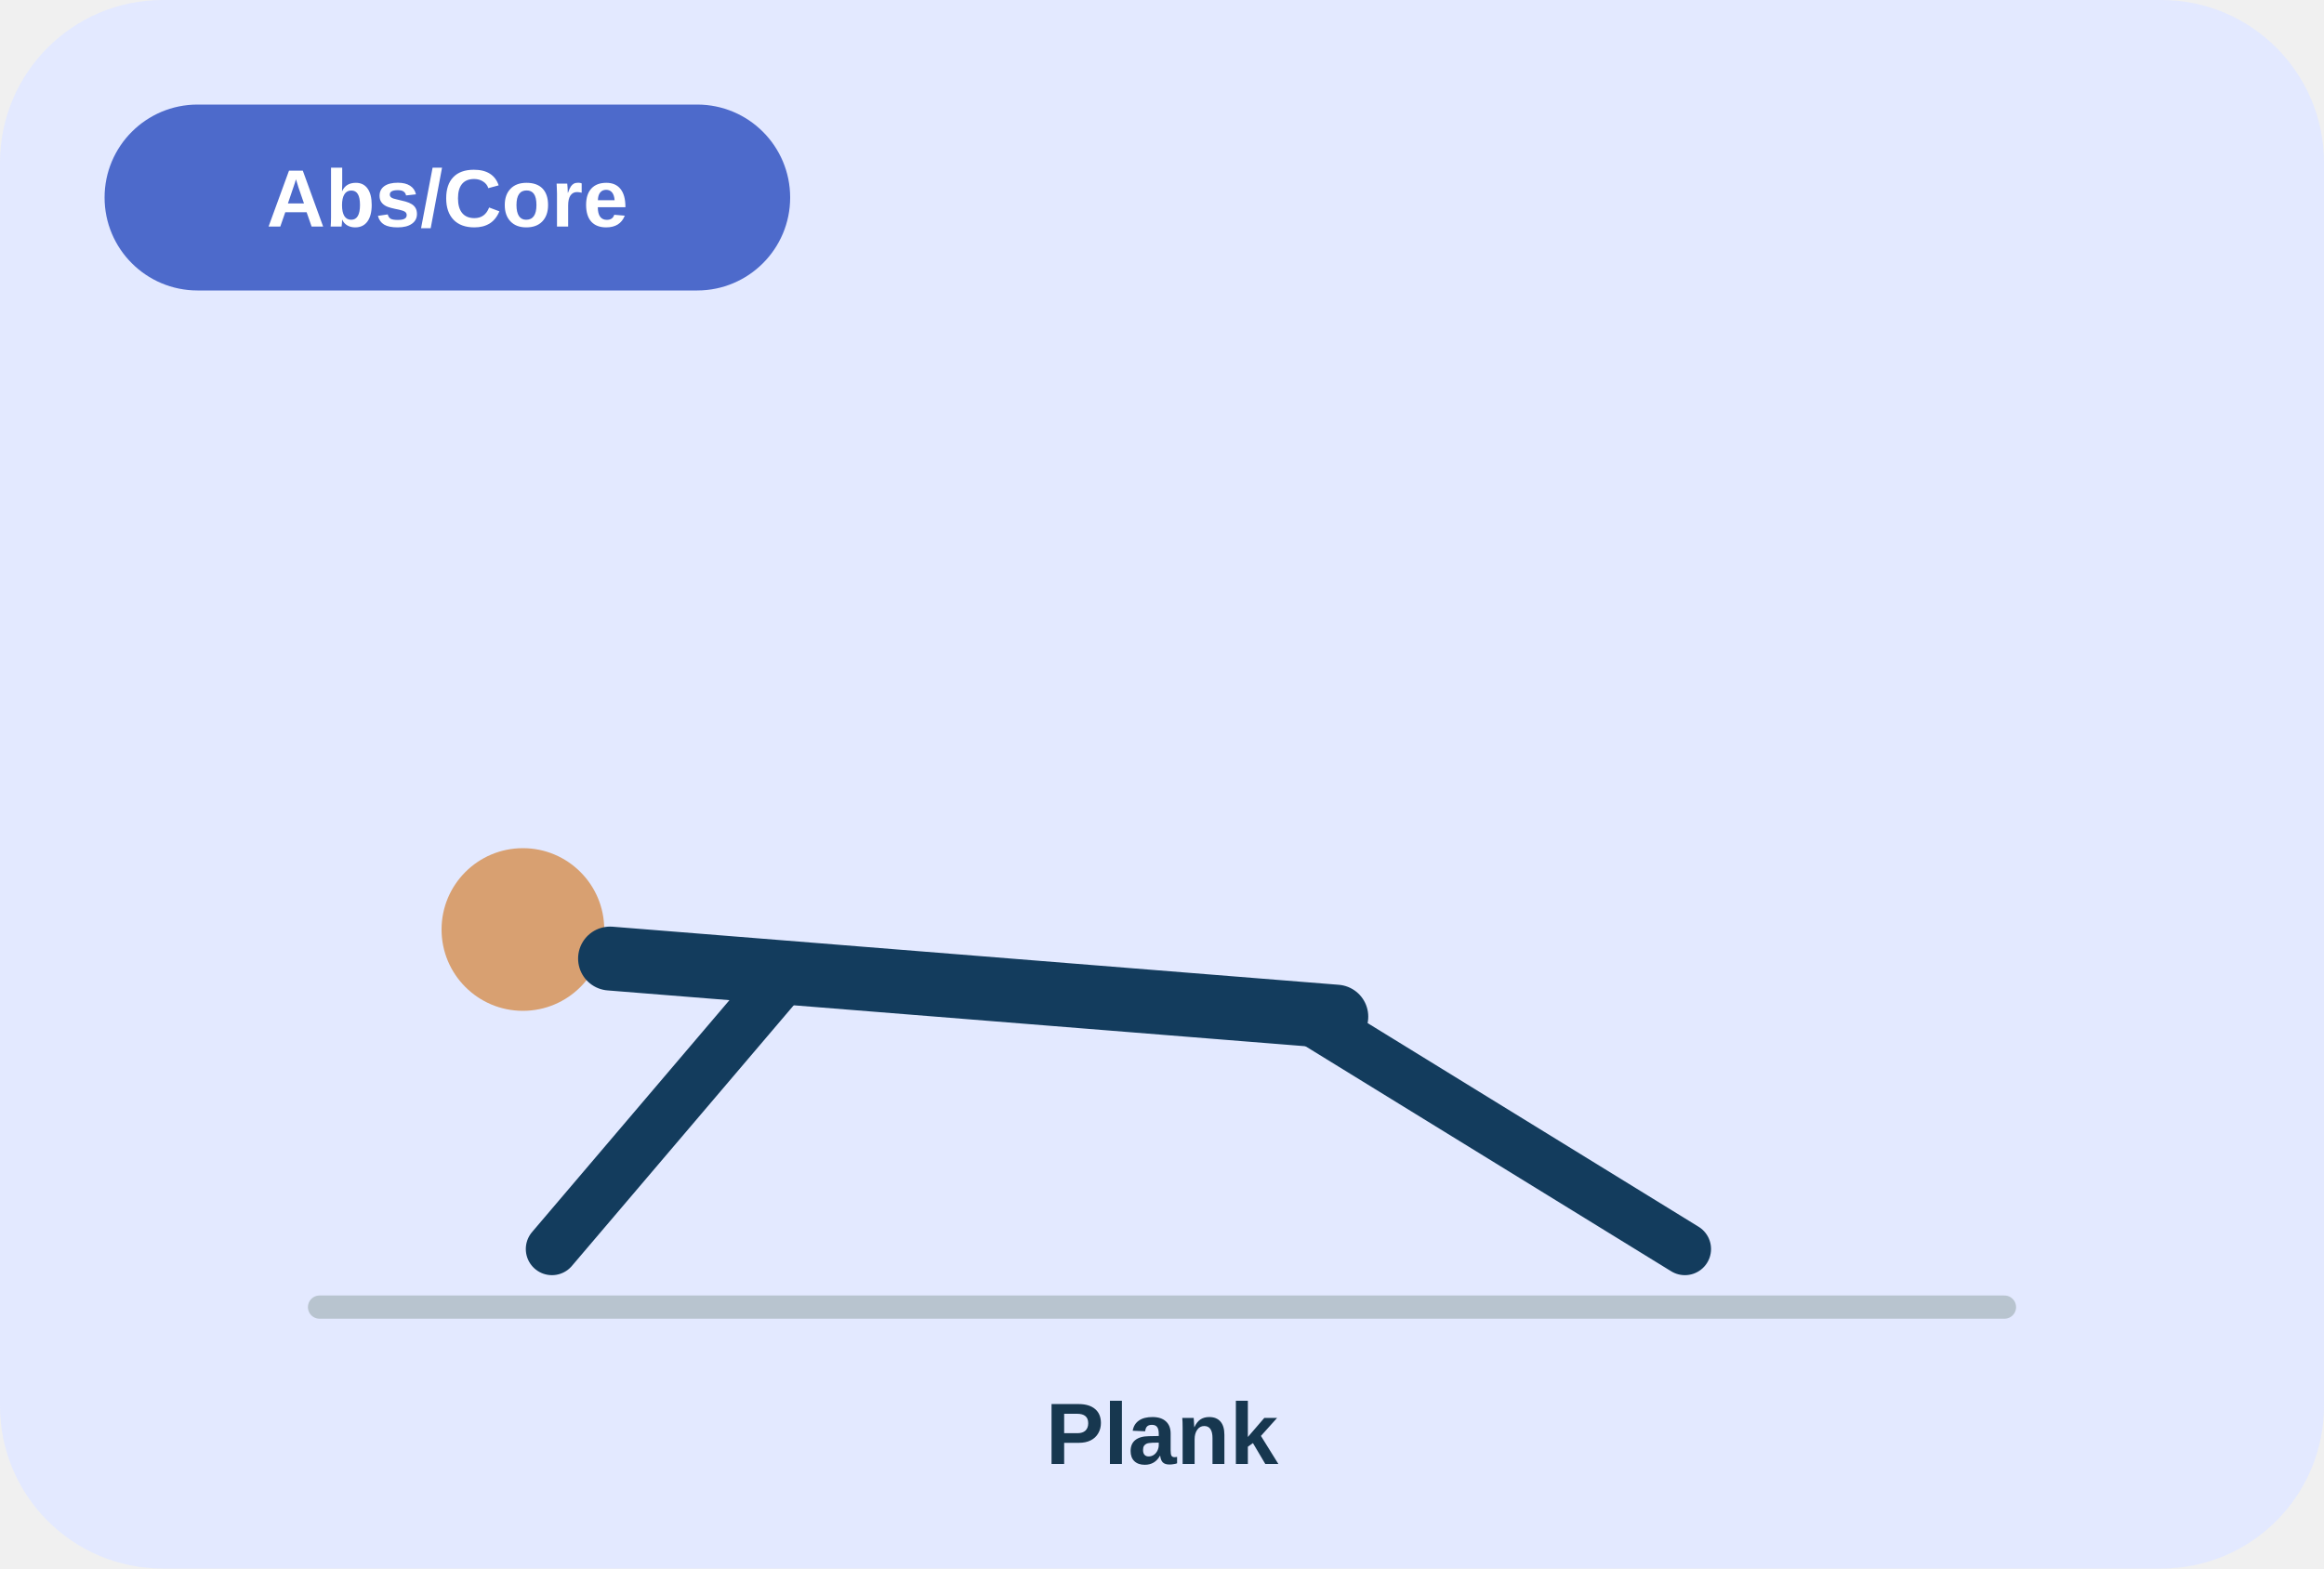
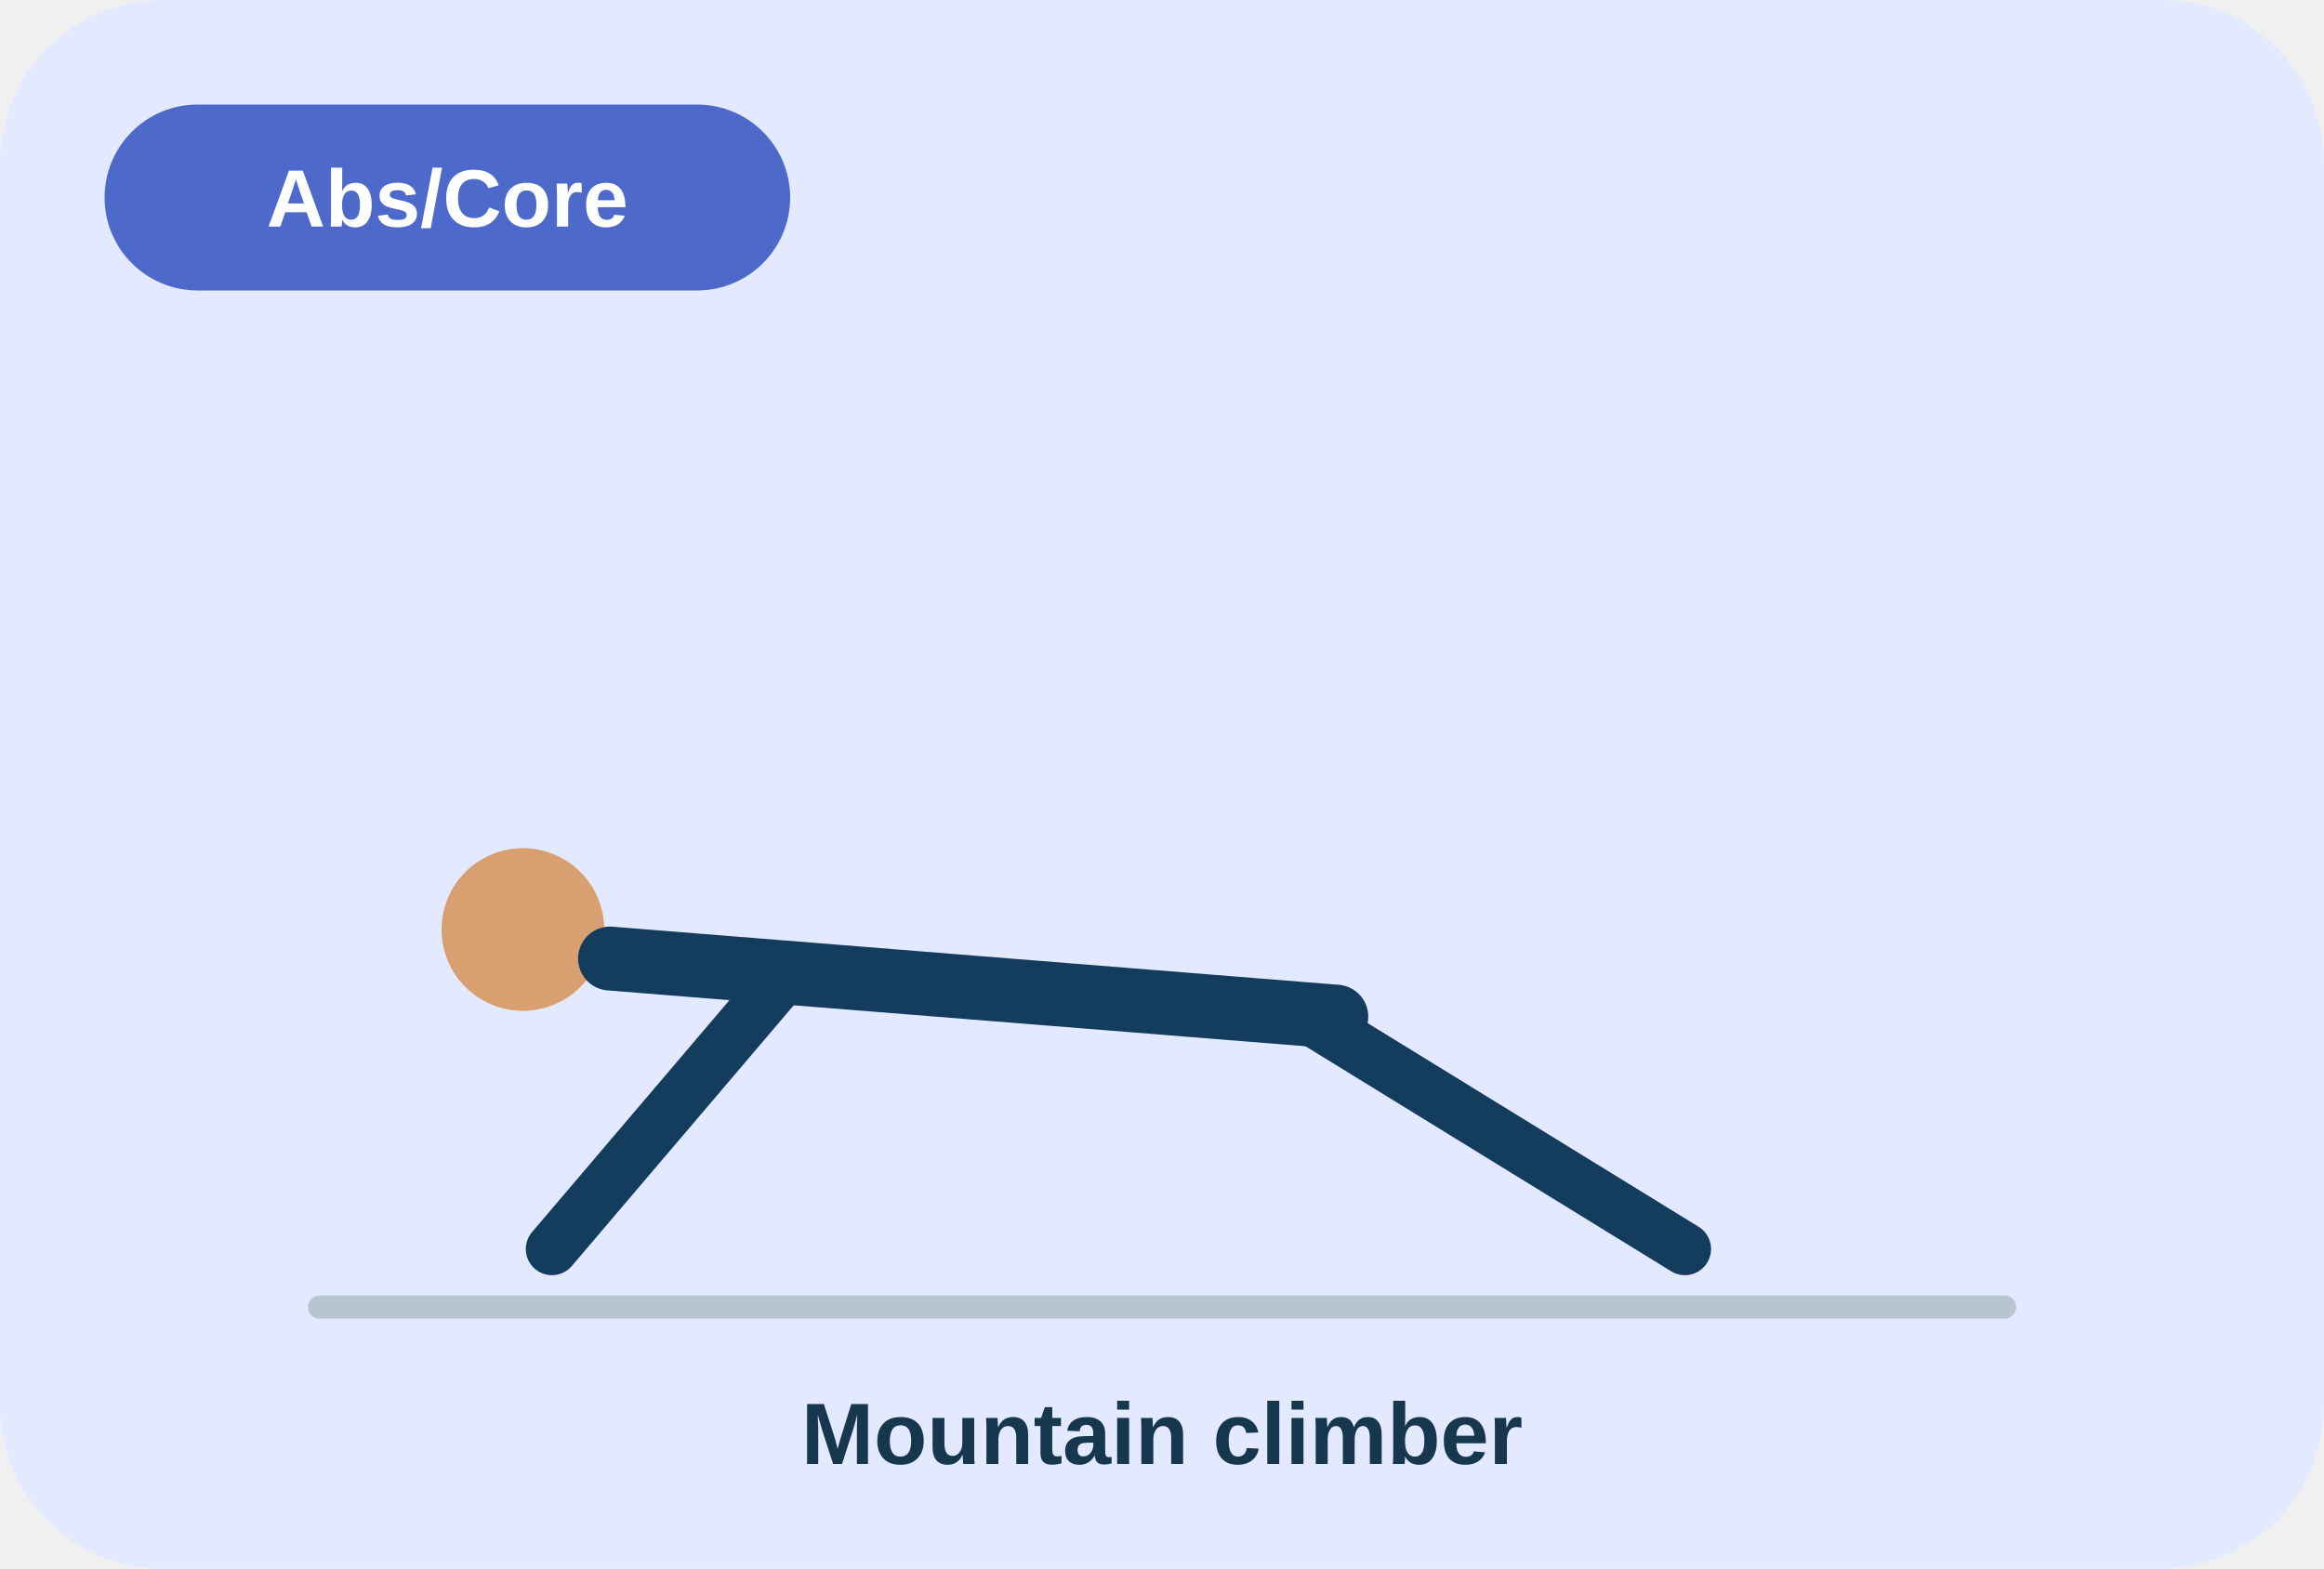
<svg xmlns="http://www.w3.org/2000/svg" width="400" height="270" viewBox="0 0 400 270">
  <rect width="400" height="270" rx="28" fill="#e3e9ff" />
  <rect x="18" y="18" width="118" height="32" rx="16" fill="#4d6acb" />
  <text x="77" y="39" fill="#fff" font-family="-apple-system,Arial" font-size="14" font-weight="800" text-anchor="middle">Abs/Core</text>
  <path d="M55 225 H345" stroke="#b8c4cf" stroke-width="4" stroke-linecap="round" />
  <circle cx="90" cy="160" r="14" fill="#d8a071" />
  <path d="M105 165 L230 175" stroke="#133c5d" stroke-width="11" stroke-linecap="round" />
  <path d="M135 168 L95 215 M225 175 L290 215" stroke="#133c5d" stroke-width="9" stroke-linecap="round" />
-   <text x="200" y="252" fill="#17374f" font-family="-apple-system,Arial" font-size="15" font-weight="800" text-anchor="middle">Plank</text>
+   <text x="200" y="252" fill="#17374f" font-family="-apple-system,Arial" font-size="15" font-weight="800" text-anchor="middle">Mountain climber</text>
</svg>
